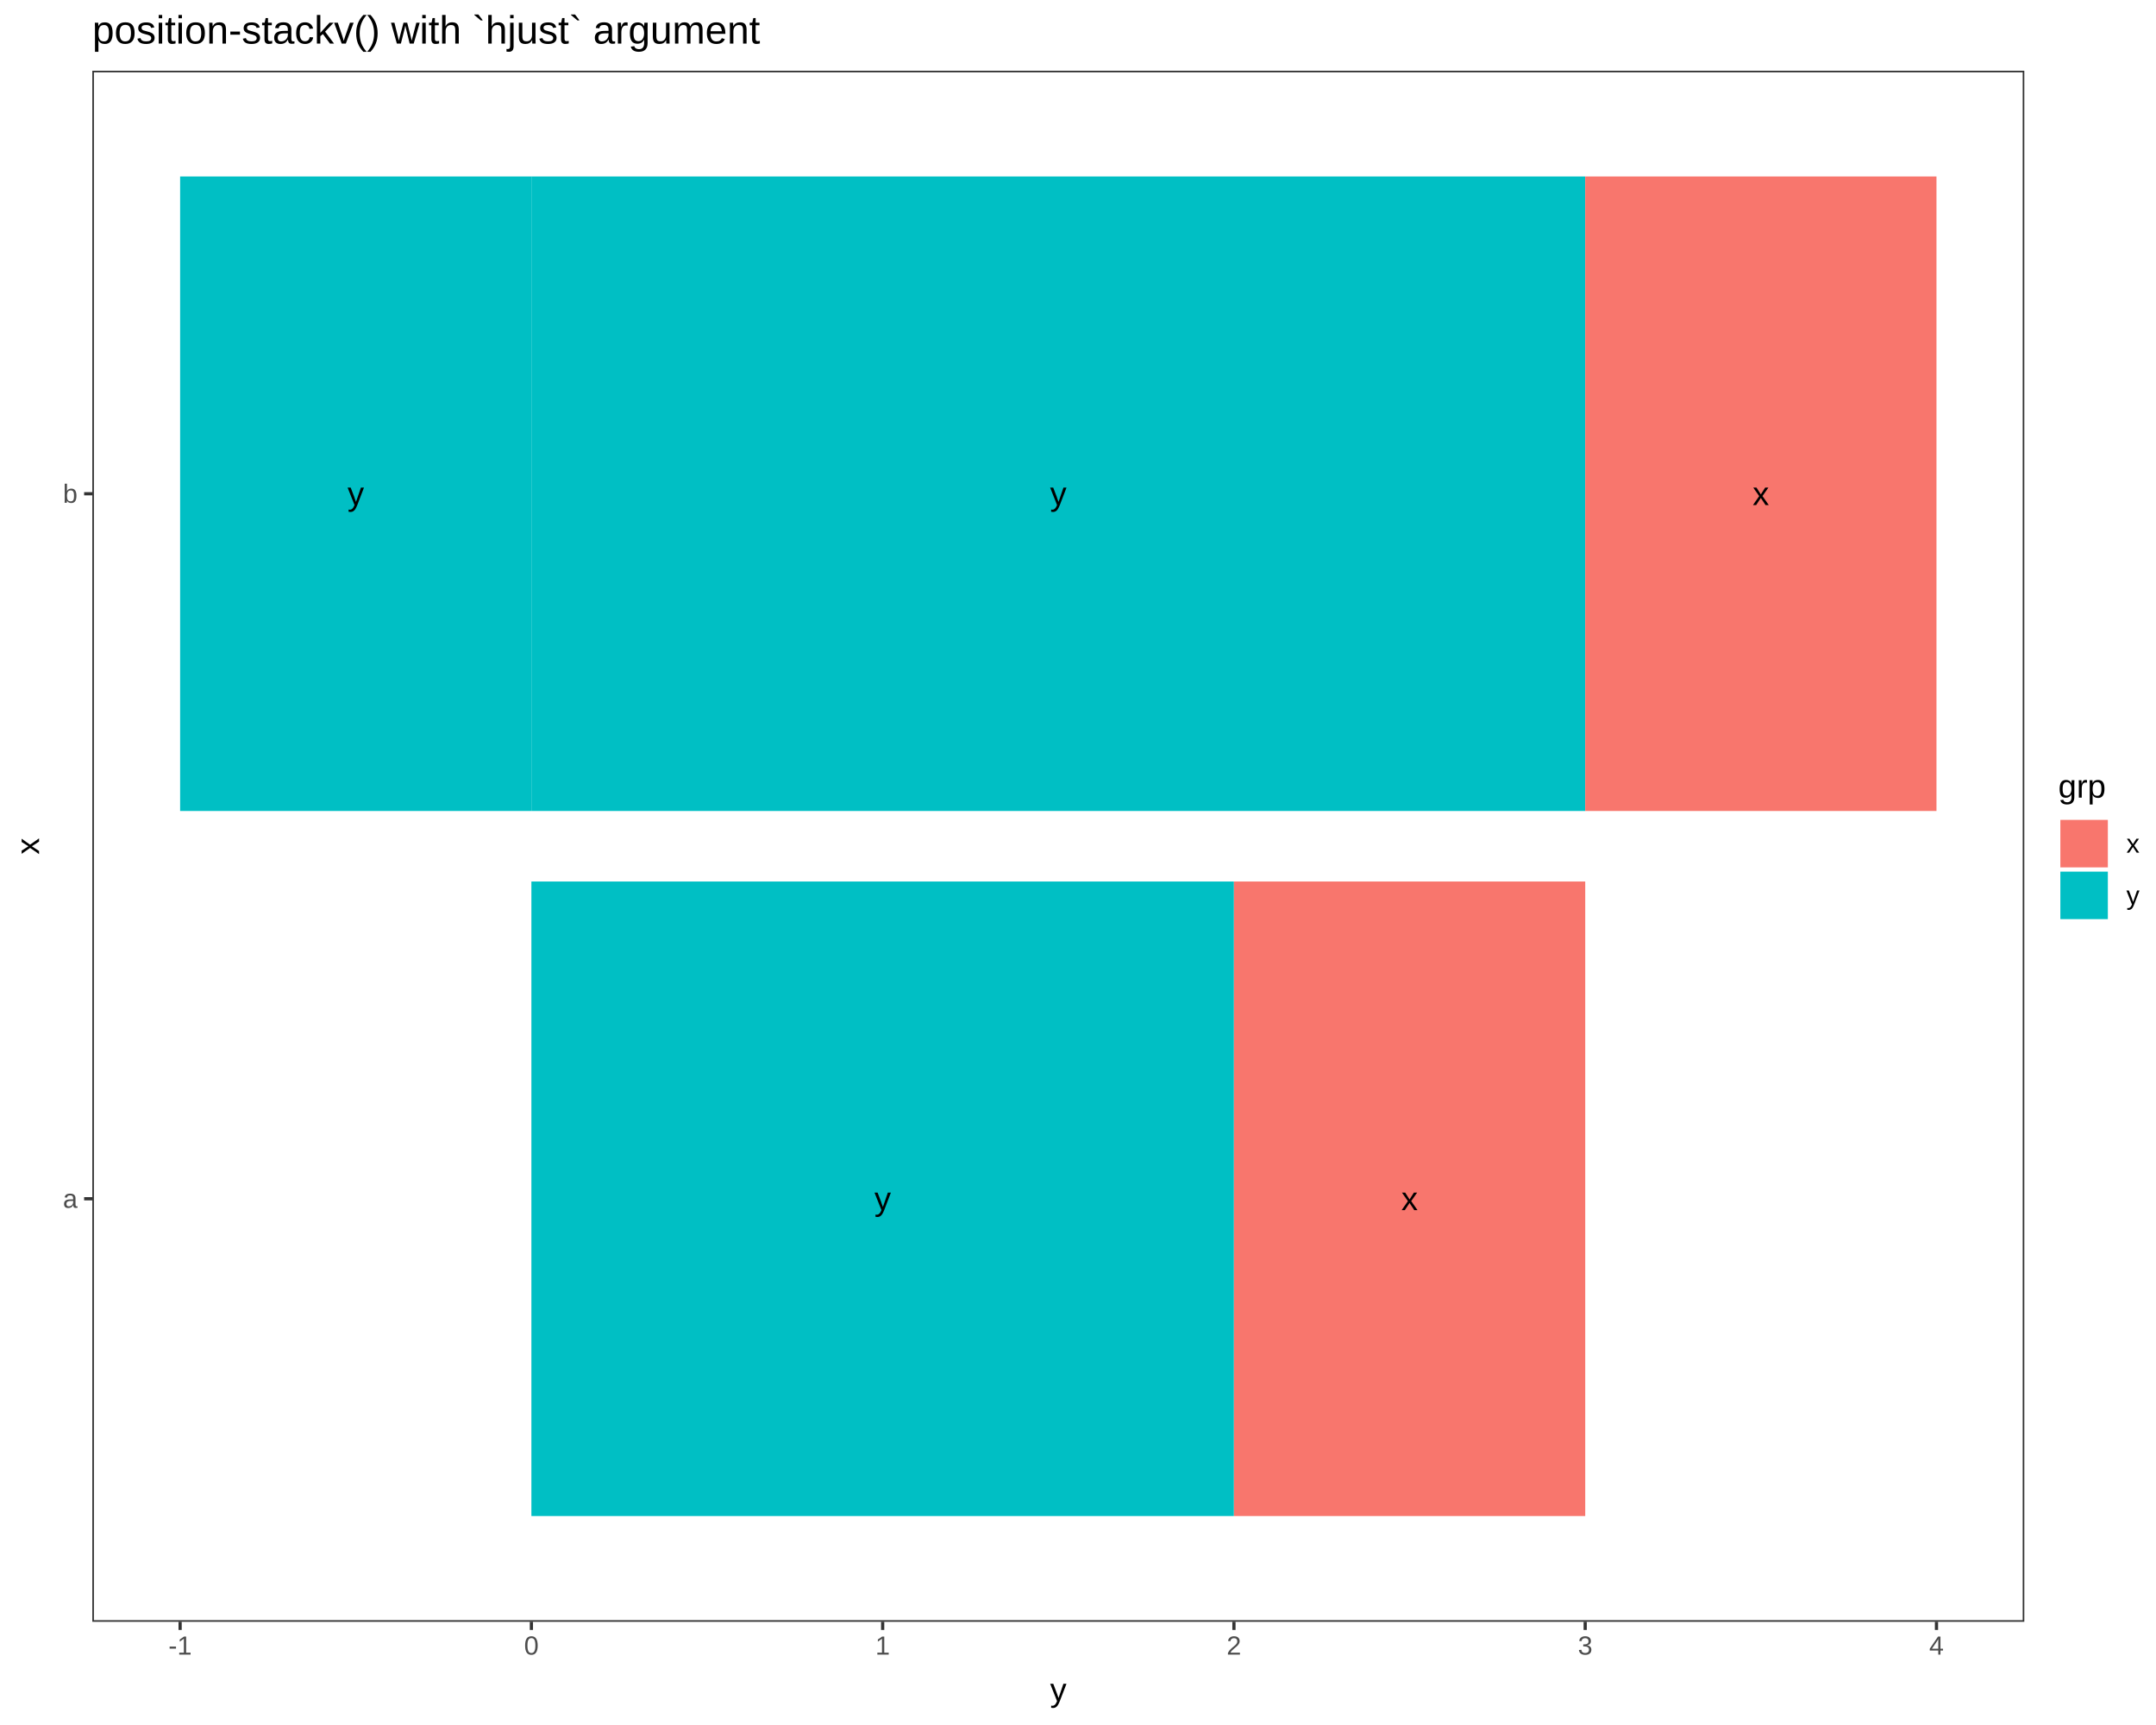
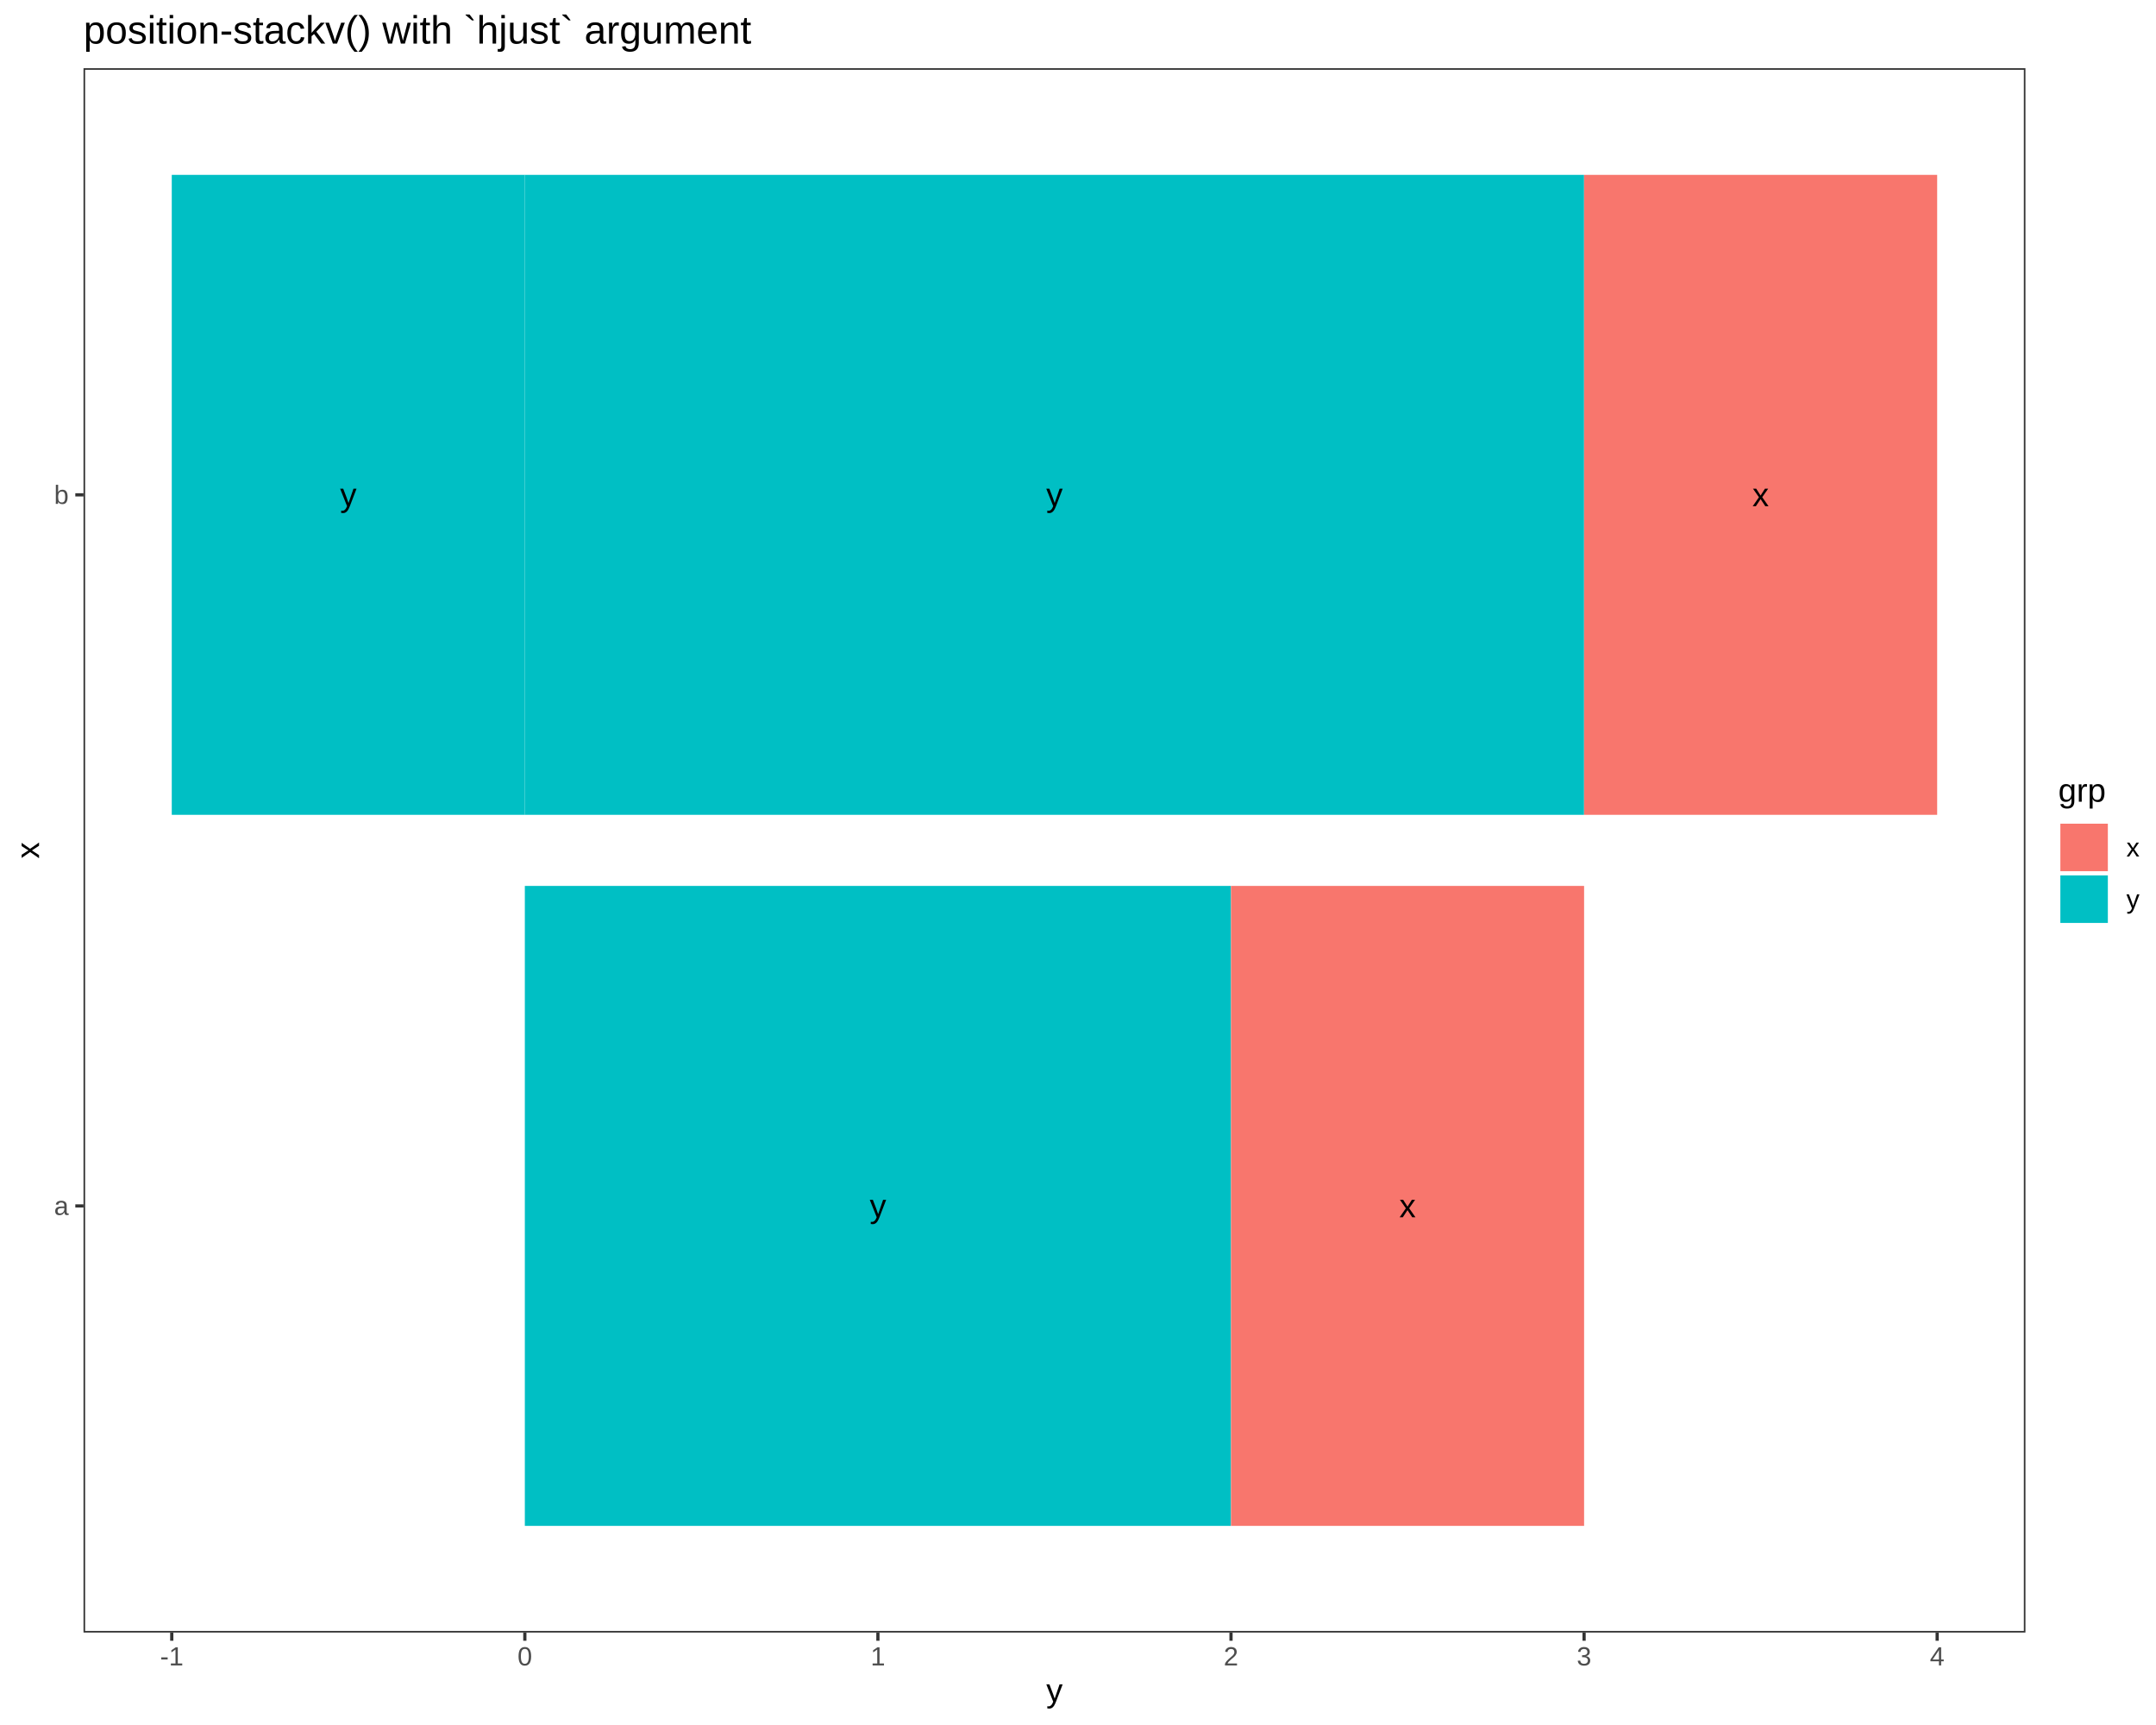
<svg xmlns="http://www.w3.org/2000/svg" viewBox="0 0 720.00 576.00">
  <defs>
    <style type="text/css">
    line, polyline, polygon, path, rect, circle {
      fill: none;
      stroke: #000000;
      stroke-linecap: round;
      stroke-linejoin: round;
      stroke-miterlimit: 10.00;
    }
  </style>
  </defs>
  <rect width="100%" height="100%" style="stroke: none; fill: #FFFFFF;" />
  <rect x="0.00" y="0.00" width="720.00" height="576.00" style="stroke-width: 1.07; stroke: #FFFFFF; fill: #FFFFFF;" />
  <defs>
-     <clipPath id="cpMzAuODN8Njc2LjAyfDU0MS41M3wyMy42Mg==">
-       <rect x="30.83" y="23.62" width="645.19" height="517.91" />
+     <clipPath id="cpMjcuODl8Njc2LjQwfDU0NS4xM3wyMi43Nw==">
+       <rect x="27.89" y="22.77" width="648.51" height="522.36" />
    </clipPath>
  </defs>
-   <rect x="30.83" y="23.62" width="645.19" height="517.91" style="stroke-width: 1.07; stroke: none; fill: #FFFFFF;" clip-path="url(#cpMzAuODN8Njc2LjAyfDU0MS41M3wyMy42Mg==)" />
-   <rect x="60.15" y="58.93" width="117.31" height="211.87" style="stroke-width: 1.07; stroke: none; stroke-linecap: butt; fill: #00BFC4;" clip-path="url(#cpMzAuODN8Njc2LjAyfDU0MS41M3wyMy42Mg==)" />
-   <rect x="177.46" y="294.35" width="234.61" height="211.87" style="stroke-width: 1.07; stroke: none; stroke-linecap: butt; fill: #00BFC4;" clip-path="url(#cpMzAuODN8Njc2LjAyfDU0MS41M3wyMy42Mg==)" />
-   <rect x="412.08" y="294.35" width="117.31" height="211.87" style="stroke-width: 1.07; stroke: none; stroke-linecap: butt; fill: #F8766D;" clip-path="url(#cpMzAuODN8Njc2LjAyfDU0MS41M3wyMy42Mg==)" />
-   <rect x="177.46" y="58.93" width="351.92" height="211.87" style="stroke-width: 1.07; stroke: none; stroke-linecap: butt; fill: #00BFC4;" clip-path="url(#cpMzAuODN8Njc2LjAyfDU0MS41M3wyMy42Mg==)" />
-   <rect x="529.38" y="58.93" width="117.31" height="211.87" style="stroke-width: 1.07; stroke: none; stroke-linecap: butt; fill: #F8766D;" clip-path="url(#cpMzAuODN8Njc2LjAyfDU0MS41M3wyMy42Mg==)" />
-   <g clip-path="url(#cpMzAuODN8Njc2LjAyfDU0MS41M3wyMy42Mg==)">
-     <text x="116.05" y="168.66" style="font-size: 11.04px; font-family: Liberation Sans;" textLength="5.52px" lengthAdjust="spacingAndGlyphs">y</text>
+   <rect x="27.89" y="22.77" width="648.51" height="522.36" style="stroke-width: 1.07; stroke: none; fill: #FFFFFF;" clip-path="url(#cpMjcuODl8Njc2LjQwfDU0NS4xM3wyMi43Nw==)" />
+   <rect x="57.36" y="58.39" width="117.91" height="213.69" style="stroke-width: 1.07; stroke: none; stroke-linecap: square; stroke-linejoin: miter; fill: #00BFC4;" clip-path="url(#cpMjcuODl8Njc2LjQwfDU0NS4xM3wyMi43Nw==)" />
+   <rect x="175.27" y="295.82" width="235.82" height="213.69" style="stroke-width: 1.07; stroke: none; stroke-linecap: square; stroke-linejoin: miter; fill: #00BFC4;" clip-path="url(#cpMjcuODl8Njc2LjQwfDU0NS4xM3wyMi43Nw==)" />
+   <rect x="411.10" y="295.82" width="117.91" height="213.69" style="stroke-width: 1.07; stroke: none; stroke-linecap: square; stroke-linejoin: miter; fill: #F8766D;" clip-path="url(#cpMjcuODl8Njc2LjQwfDU0NS4xM3wyMi43Nw==)" />
+   <rect x="175.27" y="58.39" width="353.73" height="213.69" style="stroke-width: 1.07; stroke: none; stroke-linecap: square; stroke-linejoin: miter; fill: #00BFC4;" clip-path="url(#cpMjcuODl8Njc2LjQwfDU0NS4xM3wyMi43Nw==)" />
+   <rect x="529.01" y="58.39" width="117.91" height="213.69" style="stroke-width: 1.07; stroke: none; stroke-linecap: square; stroke-linejoin: miter; fill: #F8766D;" clip-path="url(#cpMjcuODl8Njc2LjQwfDU0NS4xM3wyMi43Nw==)" />
+   <g clip-path="url(#cpMjcuODl8Njc2LjQwfDU0NS4xM3wyMi43Nw==)">
+     <text x="113.56" y="169.03" style="font-size: 11.04px; font-family: Liberation Sans;" textLength="5.52px" lengthAdjust="spacingAndGlyphs">y</text>
  </g>
-   <g clip-path="url(#cpMzAuODN8Njc2LjAyfDU0MS41M3wyMy42Mg==)">
-     <text x="292.01" y="404.08" style="font-size: 11.04px; font-family: Liberation Sans;" textLength="5.52px" lengthAdjust="spacingAndGlyphs">y</text>
+   <g clip-path="url(#cpMjcuODl8Njc2LjQwfDU0NS4xM3wyMi43Nw==)">
+     <text x="290.43" y="406.47" style="font-size: 11.04px; font-family: Liberation Sans;" textLength="5.52px" lengthAdjust="spacingAndGlyphs">y</text>
  </g>
-   <g clip-path="url(#cpMzAuODN8Njc2LjAyfDU0MS41M3wyMy42Mg==)">
-     <text x="467.97" y="404.08" style="font-size: 11.04px; font-family: Liberation Sans;" textLength="5.52px" lengthAdjust="spacingAndGlyphs">x</text>
+   <g clip-path="url(#cpMjcuODl8Njc2LjQwfDU0NS4xM3wyMi43Nw==)">
+     <text x="467.29" y="406.47" style="font-size: 11.04px; font-family: Liberation Sans;" textLength="5.52px" lengthAdjust="spacingAndGlyphs">x</text>
  </g>
-   <g clip-path="url(#cpMzAuODN8Njc2LjAyfDU0MS41M3wyMy42Mg==)">
-     <text x="350.66" y="168.66" style="font-size: 11.04px; font-family: Liberation Sans;" textLength="5.52px" lengthAdjust="spacingAndGlyphs">y</text>
+   <g clip-path="url(#cpMjcuODl8Njc2LjQwfDU0NS4xM3wyMi43Nw==)">
+     <text x="349.38" y="169.03" style="font-size: 11.04px; font-family: Liberation Sans;" textLength="5.52px" lengthAdjust="spacingAndGlyphs">y</text>
  </g>
-   <g clip-path="url(#cpMzAuODN8Njc2LjAyfDU0MS41M3wyMy42Mg==)">
-     <text x="585.28" y="168.66" style="font-size: 11.04px; font-family: Liberation Sans;" textLength="5.52px" lengthAdjust="spacingAndGlyphs">x</text>
+   <g clip-path="url(#cpMjcuODl8Njc2LjQwfDU0NS4xM3wyMi43Nw==)">
+     <text x="585.20" y="169.03" style="font-size: 11.04px; font-family: Liberation Sans;" textLength="5.52px" lengthAdjust="spacingAndGlyphs">x</text>
  </g>
-   <rect x="30.83" y="23.62" width="645.19" height="517.91" style="stroke-width: 1.07; stroke: #333333;" clip-path="url(#cpMzAuODN8Njc2LjAyfDU0MS41M3wyMy42Mg==)" />
+   <rect x="27.89" y="22.77" width="648.51" height="522.36" style="stroke-width: 1.07; stroke: #333333;" clip-path="url(#cpMjcuODl8Njc2LjQwfDU0NS4xM3wyMi43Nw==)" />
  <defs>
    <clipPath id="cpMC4wMHw3MjAuMDB8NTc2LjAwfDAuMDA=">
      <rect x="0.00" y="0.00" width="720.00" height="576.00" />
    </clipPath>
  </defs>
  <g clip-path="url(#cpMC4wMHw3MjAuMDB8NTc2LjAwfDAuMDA=)">
-     <text x="21.01" y="403.31" style="font-size: 8.80px; fill: #4D4D4D; font-family: Liberation Sans;" textLength="4.89px" lengthAdjust="spacingAndGlyphs">a</text>
+     <text x="18.06" y="405.69" style="font-size: 8.80px; fill: #4D4D4D; font-family: Liberation Sans;" textLength="4.89px" lengthAdjust="spacingAndGlyphs">a</text>
  </g>
  <g clip-path="url(#cpMC4wMHw3MjAuMDB8NTc2LjAwfDAuMDA=)">
-     <text x="21.01" y="167.89" style="font-size: 8.80px; fill: #4D4D4D; font-family: Liberation Sans;" textLength="4.89px" lengthAdjust="spacingAndGlyphs">b</text>
+     <text x="18.06" y="168.26" style="font-size: 8.80px; fill: #4D4D4D; font-family: Liberation Sans;" textLength="4.89px" lengthAdjust="spacingAndGlyphs">b</text>
  </g>
-   <polyline points="28.09,400.28 30.83,400.28 " style="stroke-width: 1.07; stroke: #333333; stroke-linecap: butt;" clip-path="url(#cpMC4wMHw3MjAuMDB8NTc2LjAwfDAuMDA=)" />
-   <polyline points="28.09,164.87 30.83,164.87 " style="stroke-width: 1.07; stroke: #333333; stroke-linecap: butt;" clip-path="url(#cpMC4wMHw3MjAuMDB8NTc2LjAwfDAuMDA=)" />
-   <polyline points="60.15,544.27 60.15,541.53 " style="stroke-width: 1.07; stroke: #333333; stroke-linecap: butt;" clip-path="url(#cpMC4wMHw3MjAuMDB8NTc2LjAwfDAuMDA=)" />
-   <polyline points="177.46,544.27 177.46,541.53 " style="stroke-width: 1.07; stroke: #333333; stroke-linecap: butt;" clip-path="url(#cpMC4wMHw3MjAuMDB8NTc2LjAwfDAuMDA=)" />
-   <polyline points="294.77,544.27 294.77,541.53 " style="stroke-width: 1.07; stroke: #333333; stroke-linecap: butt;" clip-path="url(#cpMC4wMHw3MjAuMDB8NTc2LjAwfDAuMDA=)" />
-   <polyline points="412.08,544.27 412.08,541.53 " style="stroke-width: 1.07; stroke: #333333; stroke-linecap: butt;" clip-path="url(#cpMC4wMHw3MjAuMDB8NTc2LjAwfDAuMDA=)" />
-   <polyline points="529.38,544.27 529.38,541.53 " style="stroke-width: 1.07; stroke: #333333; stroke-linecap: butt;" clip-path="url(#cpMC4wMHw3MjAuMDB8NTc2LjAwfDAuMDA=)" />
-   <polyline points="646.69,544.27 646.69,541.53 " style="stroke-width: 1.07; stroke: #333333; stroke-linecap: butt;" clip-path="url(#cpMC4wMHw3MjAuMDB8NTc2LjAwfDAuMDA=)" />
+   <polyline points="25.15,402.67 27.89,402.67 " style="stroke-width: 1.07; stroke: #333333; stroke-linecap: butt;" clip-path="url(#cpMC4wMHw3MjAuMDB8NTc2LjAwfDAuMDA=)" />
+   <polyline points="25.15,165.23 27.89,165.23 " style="stroke-width: 1.07; stroke: #333333; stroke-linecap: butt;" clip-path="url(#cpMC4wMHw3MjAuMDB8NTc2LjAwfDAuMDA=)" />
+   <polyline points="57.36,547.87 57.36,545.13 " style="stroke-width: 1.07; stroke: #333333; stroke-linecap: butt;" clip-path="url(#cpMC4wMHw3MjAuMDB8NTc2LjAwfDAuMDA=)" />
+   <polyline points="175.27,547.87 175.27,545.13 " style="stroke-width: 1.07; stroke: #333333; stroke-linecap: butt;" clip-path="url(#cpMC4wMHw3MjAuMDB8NTc2LjAwfDAuMDA=)" />
+   <polyline points="293.18,547.87 293.18,545.13 " style="stroke-width: 1.07; stroke: #333333; stroke-linecap: butt;" clip-path="url(#cpMC4wMHw3MjAuMDB8NTc2LjAwfDAuMDA=)" />
+   <polyline points="411.10,547.87 411.10,545.13 " style="stroke-width: 1.07; stroke: #333333; stroke-linecap: butt;" clip-path="url(#cpMC4wMHw3MjAuMDB8NTc2LjAwfDAuMDA=)" />
+   <polyline points="529.01,547.87 529.01,545.13 " style="stroke-width: 1.07; stroke: #333333; stroke-linecap: butt;" clip-path="url(#cpMC4wMHw3MjAuMDB8NTc2LjAwfDAuMDA=)" />
+   <polyline points="646.92,547.87 646.92,545.13 " style="stroke-width: 1.07; stroke: #333333; stroke-linecap: butt;" clip-path="url(#cpMC4wMHw3MjAuMDB8NTc2LjAwfDAuMDA=)" />
  <g clip-path="url(#cpMC4wMHw3MjAuMDB8NTc2LjAwfDAuMDA=)">
-     <text x="56.25" y="552.51" style="font-size: 8.80px; fill: #4D4D4D; font-family: Liberation Sans;" textLength="7.81px" lengthAdjust="spacingAndGlyphs">-1</text>
+     <text x="53.46" y="556.11" style="font-size: 8.80px; fill: #4D4D4D; font-family: Liberation Sans;" textLength="7.81px" lengthAdjust="spacingAndGlyphs">-1</text>
  </g>
  <g clip-path="url(#cpMC4wMHw3MjAuMDB8NTc2LjAwfDAuMDA=)">
-     <text x="175.02" y="552.51" style="font-size: 8.80px; fill: #4D4D4D; font-family: Liberation Sans;" textLength="4.89px" lengthAdjust="spacingAndGlyphs">0</text>
+     <text x="172.83" y="556.11" style="font-size: 8.80px; fill: #4D4D4D; font-family: Liberation Sans;" textLength="4.89px" lengthAdjust="spacingAndGlyphs">0</text>
  </g>
  <g clip-path="url(#cpMC4wMHw3MjAuMDB8NTc2LjAwfDAuMDA=)">
-     <text x="292.32" y="552.51" style="font-size: 8.80px; fill: #4D4D4D; font-family: Liberation Sans;" textLength="4.89px" lengthAdjust="spacingAndGlyphs">1</text>
+     <text x="290.74" y="556.11" style="font-size: 8.80px; fill: #4D4D4D; font-family: Liberation Sans;" textLength="4.89px" lengthAdjust="spacingAndGlyphs">1</text>
  </g>
  <g clip-path="url(#cpMC4wMHw3MjAuMDB8NTc2LjAwfDAuMDA=)">
-     <text x="409.63" y="552.51" style="font-size: 8.80px; fill: #4D4D4D; font-family: Liberation Sans;" textLength="4.89px" lengthAdjust="spacingAndGlyphs">2</text>
+     <text x="408.65" y="556.11" style="font-size: 8.80px; fill: #4D4D4D; font-family: Liberation Sans;" textLength="4.89px" lengthAdjust="spacingAndGlyphs">2</text>
  </g>
  <g clip-path="url(#cpMC4wMHw3MjAuMDB8NTc2LjAwfDAuMDA=)">
-     <text x="526.94" y="552.51" style="font-size: 8.80px; fill: #4D4D4D; font-family: Liberation Sans;" textLength="4.89px" lengthAdjust="spacingAndGlyphs">3</text>
+     <text x="526.56" y="556.11" style="font-size: 8.80px; fill: #4D4D4D; font-family: Liberation Sans;" textLength="4.89px" lengthAdjust="spacingAndGlyphs">3</text>
  </g>
  <g clip-path="url(#cpMC4wMHw3MjAuMDB8NTc2LjAwfDAuMDA=)">
-     <text x="644.24" y="552.51" style="font-size: 8.80px; fill: #4D4D4D; font-family: Liberation Sans;" textLength="4.89px" lengthAdjust="spacingAndGlyphs">4</text>
+     <text x="644.47" y="556.11" style="font-size: 8.80px; fill: #4D4D4D; font-family: Liberation Sans;" textLength="4.89px" lengthAdjust="spacingAndGlyphs">4</text>
  </g>
  <g clip-path="url(#cpMC4wMHw3MjAuMDB8NTc2LjAwfDAuMDA=)">
-     <text x="350.67" y="568.04" style="font-size: 11.00px; font-family: Liberation Sans;" textLength="5.50px" lengthAdjust="spacingAndGlyphs">y</text>
+     <text x="349.39" y="568.24" style="font-size: 11.00px; font-family: Liberation Sans;" textLength="5.50px" lengthAdjust="spacingAndGlyphs">y</text>
  </g>
  <g clip-path="url(#cpMC4wMHw3MjAuMDB8NTc2LjAwfDAuMDA=)">
-     <text transform="translate(13.04,285.32) rotate(-90)" style="font-size: 11.00px; font-family: Liberation Sans;" textLength="5.50px" lengthAdjust="spacingAndGlyphs">x</text>
+     <text transform="translate(13.04,286.70) rotate(-90)" style="font-size: 11.00px; font-family: Liberation Sans;" textLength="5.50px" lengthAdjust="spacingAndGlyphs">x</text>
  </g>
-   <rect x="687.35" y="257.53" width="27.17" height="50.09" style="stroke-width: 1.07; stroke: none; fill: #FFFFFF;" clip-path="url(#cpMC4wMHw3MjAuMDB8NTc2LjAwfDAuMDA=)" />
+   <rect x="687.35" y="259.01" width="27.17" height="49.88" style="stroke-width: 1.07; stroke: none; fill: #FFFFFF;" clip-path="url(#cpMC4wMHw3MjAuMDB8NTc2LjAwfDAuMDA=)" />
  <g clip-path="url(#cpMC4wMHw3MjAuMDB8NTc2LjAwfDAuMDA=)">
-     <text x="687.35" y="266.34" style="font-size: 11.00px; font-family: Liberation Sans;" textLength="15.91px" lengthAdjust="spacingAndGlyphs">grp</text>
+     <text x="687.35" y="267.71" style="font-size: 11.00px; font-family: Liberation Sans;" textLength="15.91px" lengthAdjust="spacingAndGlyphs">grp</text>
  </g>
-   <rect x="687.35" y="273.06" width="17.28" height="17.28" style="stroke-width: 1.07; stroke: none; fill: #FFFFFF;" clip-path="url(#cpMC4wMHw3MjAuMDB8NTc2LjAwfDAuMDA=)" />
-   <rect x="688.06" y="273.77" width="15.86" height="15.86" style="stroke-width: 1.07; stroke: none; stroke-linejoin: miter; fill: #F8766D;" clip-path="url(#cpMC4wMHw3MjAuMDB8NTc2LjAwfDAuMDA=)" />
-   <rect x="687.35" y="290.34" width="17.28" height="17.28" style="stroke-width: 1.07; stroke: none; fill: #FFFFFF;" clip-path="url(#cpMC4wMHw3MjAuMDB8NTc2LjAwfDAuMDA=)" />
-   <rect x="688.06" y="291.05" width="15.86" height="15.86" style="stroke-width: 1.07; stroke: none; stroke-linejoin: miter; fill: #00BFC4;" clip-path="url(#cpMC4wMHw3MjAuMDB8NTc2LjAwfDAuMDA=)" />
+   <rect x="687.35" y="274.33" width="17.28" height="17.28" style="stroke-width: 1.07; stroke: none; fill: #FFFFFF;" clip-path="url(#cpMC4wMHw3MjAuMDB8NTc2LjAwfDAuMDA=)" />
+   <rect x="688.06" y="275.04" width="15.86" height="15.86" style="stroke-width: 1.07; stroke: none; stroke-linecap: square; stroke-linejoin: miter; fill: #F8766D;" clip-path="url(#cpMC4wMHw3MjAuMDB8NTc2LjAwfDAuMDA=)" />
+   <rect x="687.35" y="291.61" width="17.28" height="17.28" style="stroke-width: 1.07; stroke: none; fill: #FFFFFF;" clip-path="url(#cpMC4wMHw3MjAuMDB8NTc2LjAwfDAuMDA=)" />
+   <rect x="688.06" y="292.32" width="15.86" height="15.86" style="stroke-width: 1.07; stroke: none; stroke-linecap: square; stroke-linejoin: miter; fill: #00BFC4;" clip-path="url(#cpMC4wMHw3MjAuMDB8NTc2LjAwfDAuMDA=)" />
  <g clip-path="url(#cpMC4wMHw3MjAuMDB8NTc2LjAwfDAuMDA=)">
-     <text x="710.11" y="284.72" style="font-size: 8.80px; font-family: Liberation Sans;" textLength="4.41px" lengthAdjust="spacingAndGlyphs">x</text>
+     <text x="710.11" y="286.00" style="font-size: 8.80px; font-family: Liberation Sans;" textLength="4.41px" lengthAdjust="spacingAndGlyphs">x</text>
  </g>
  <g clip-path="url(#cpMC4wMHw3MjAuMDB8NTc2LjAwfDAuMDA=)">
-     <text x="710.11" y="302.00" style="font-size: 8.80px; font-family: Liberation Sans;" textLength="4.41px" lengthAdjust="spacingAndGlyphs">y</text>
+     <text x="710.11" y="303.28" style="font-size: 8.80px; font-family: Liberation Sans;" textLength="4.41px" lengthAdjust="spacingAndGlyphs">y</text>
  </g>
  <g clip-path="url(#cpMC4wMHw3MjAuMDB8NTc2LjAwfDAuMDA=)">
-     <text x="30.83" y="14.56" style="font-size: 13.20px; font-family: Liberation Sans;" textLength="222.69px" lengthAdjust="spacingAndGlyphs">position-stackv() with `hjust` argument</text>
+     <text x="27.89" y="14.56" style="font-size: 13.20px; font-family: Liberation Sans;" textLength="222.69px" lengthAdjust="spacingAndGlyphs">position-stackv() with `hjust` argument</text>
  </g>
</svg>
